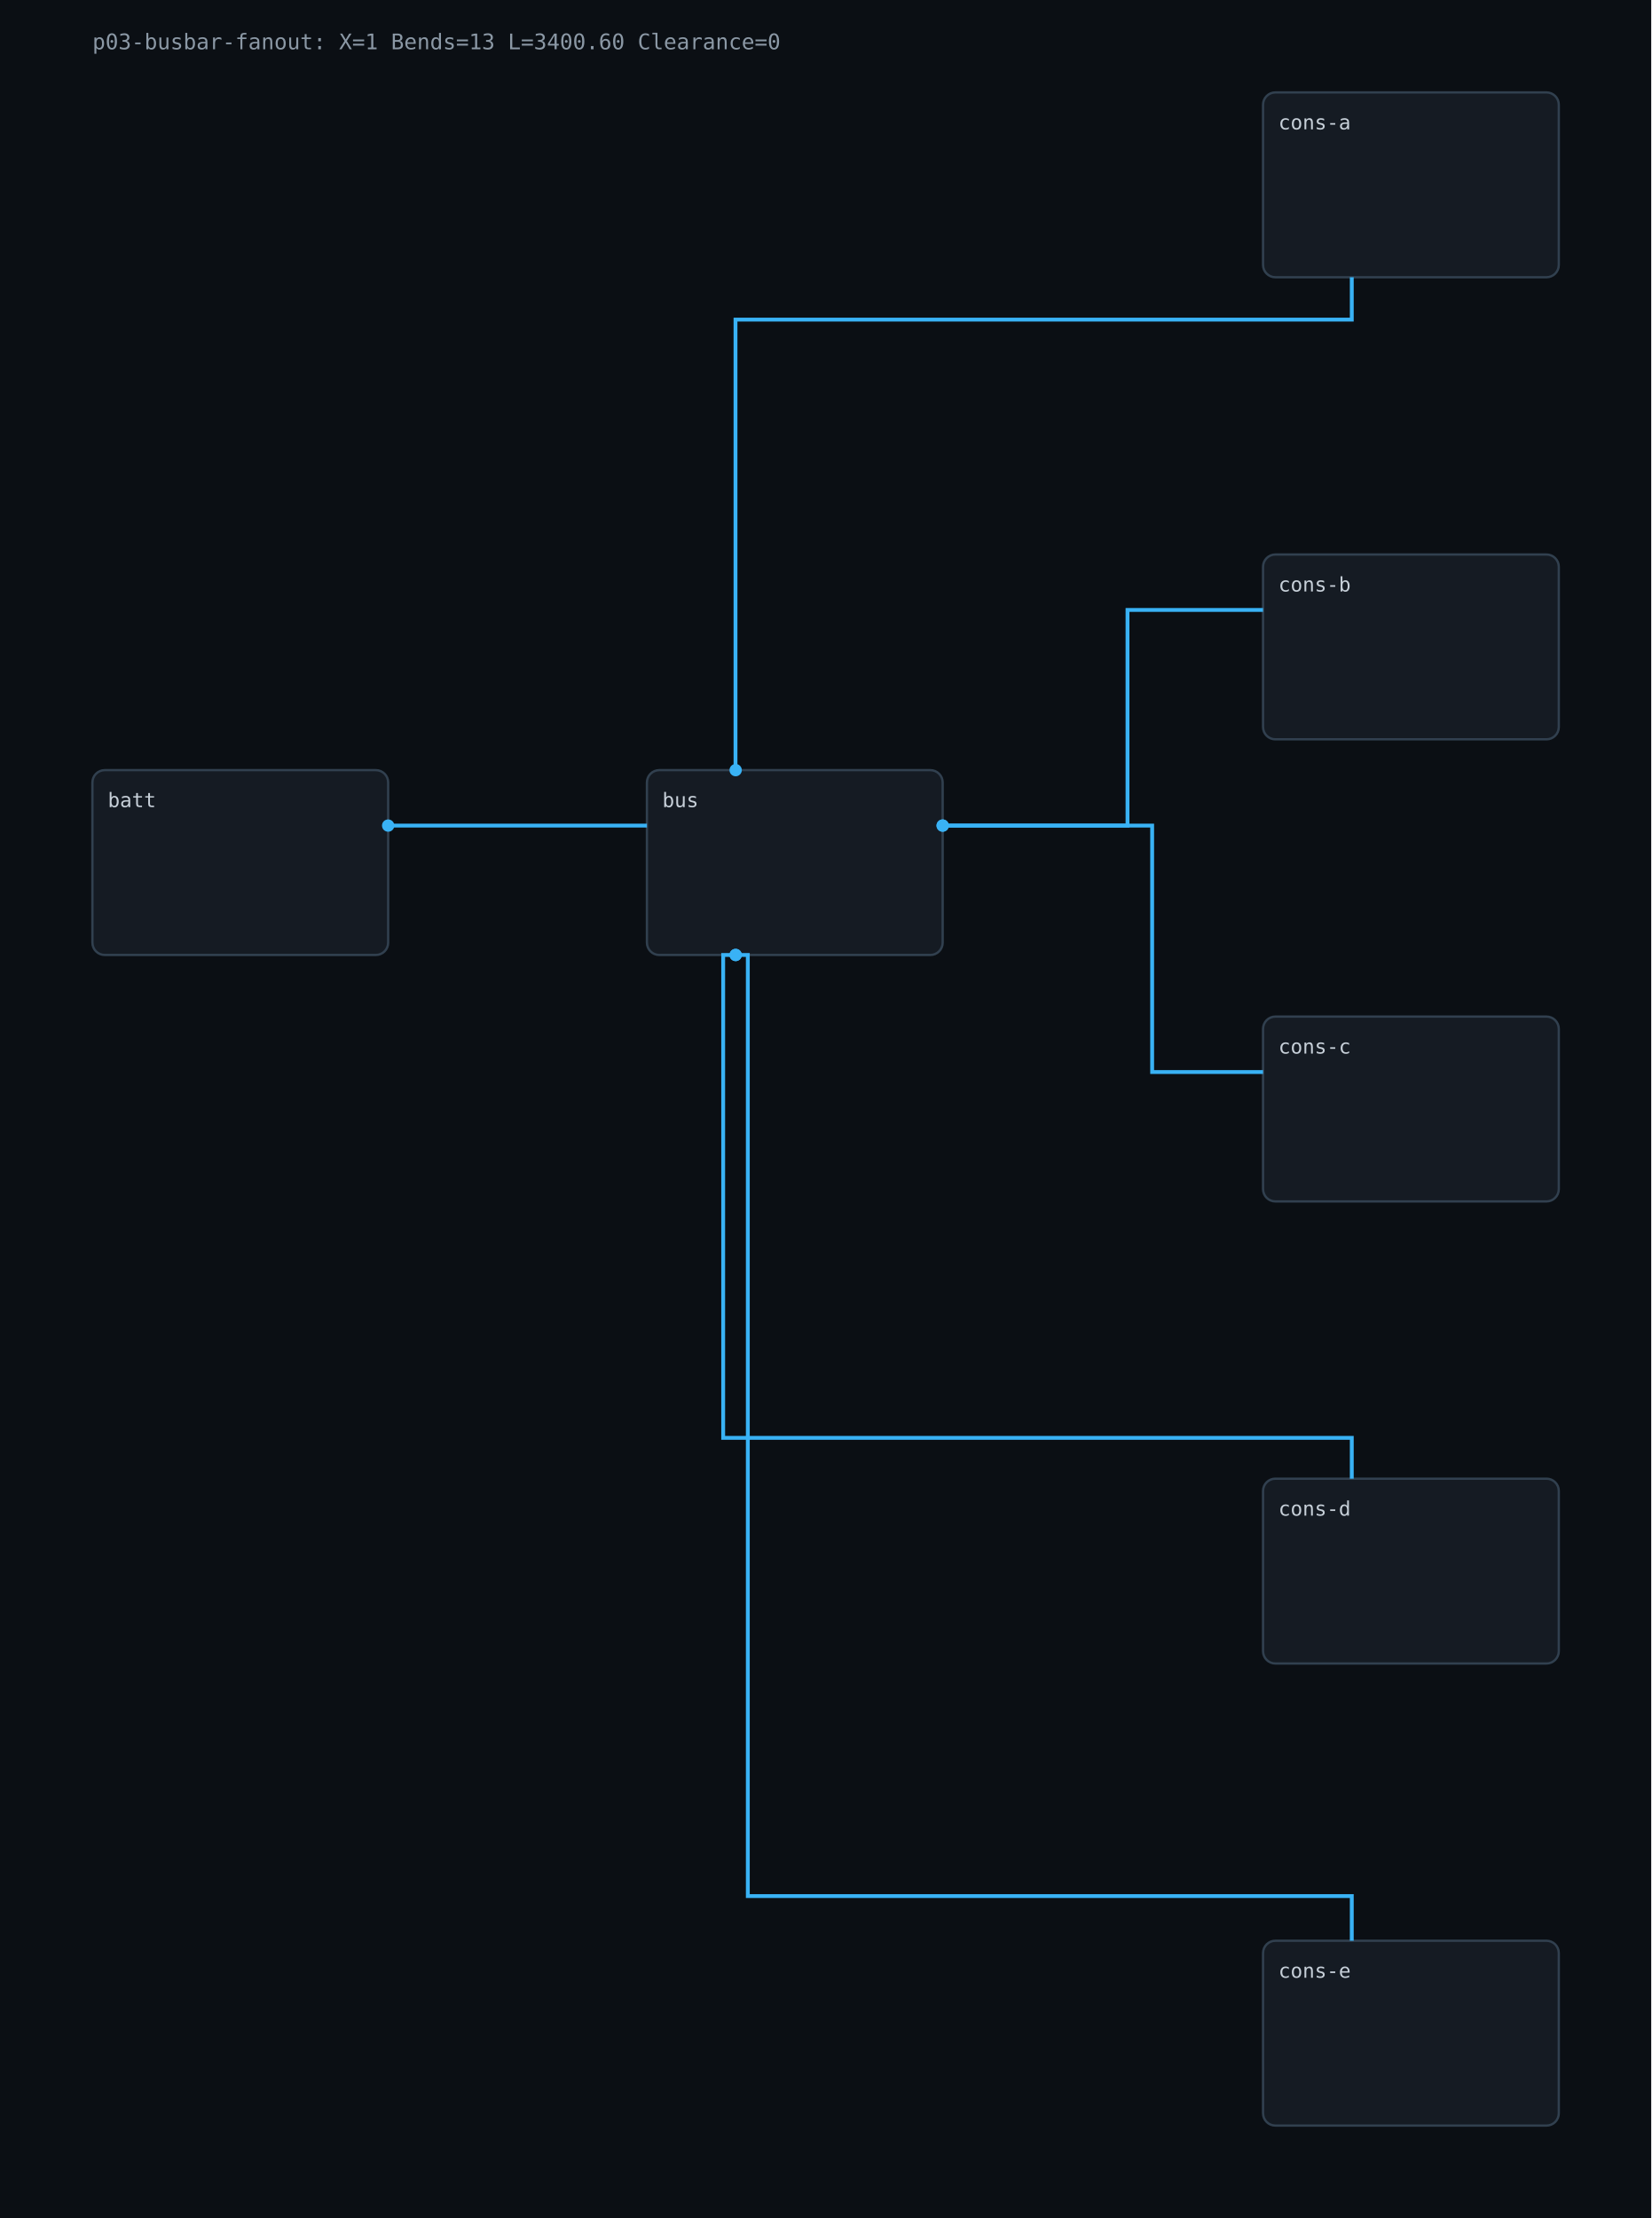
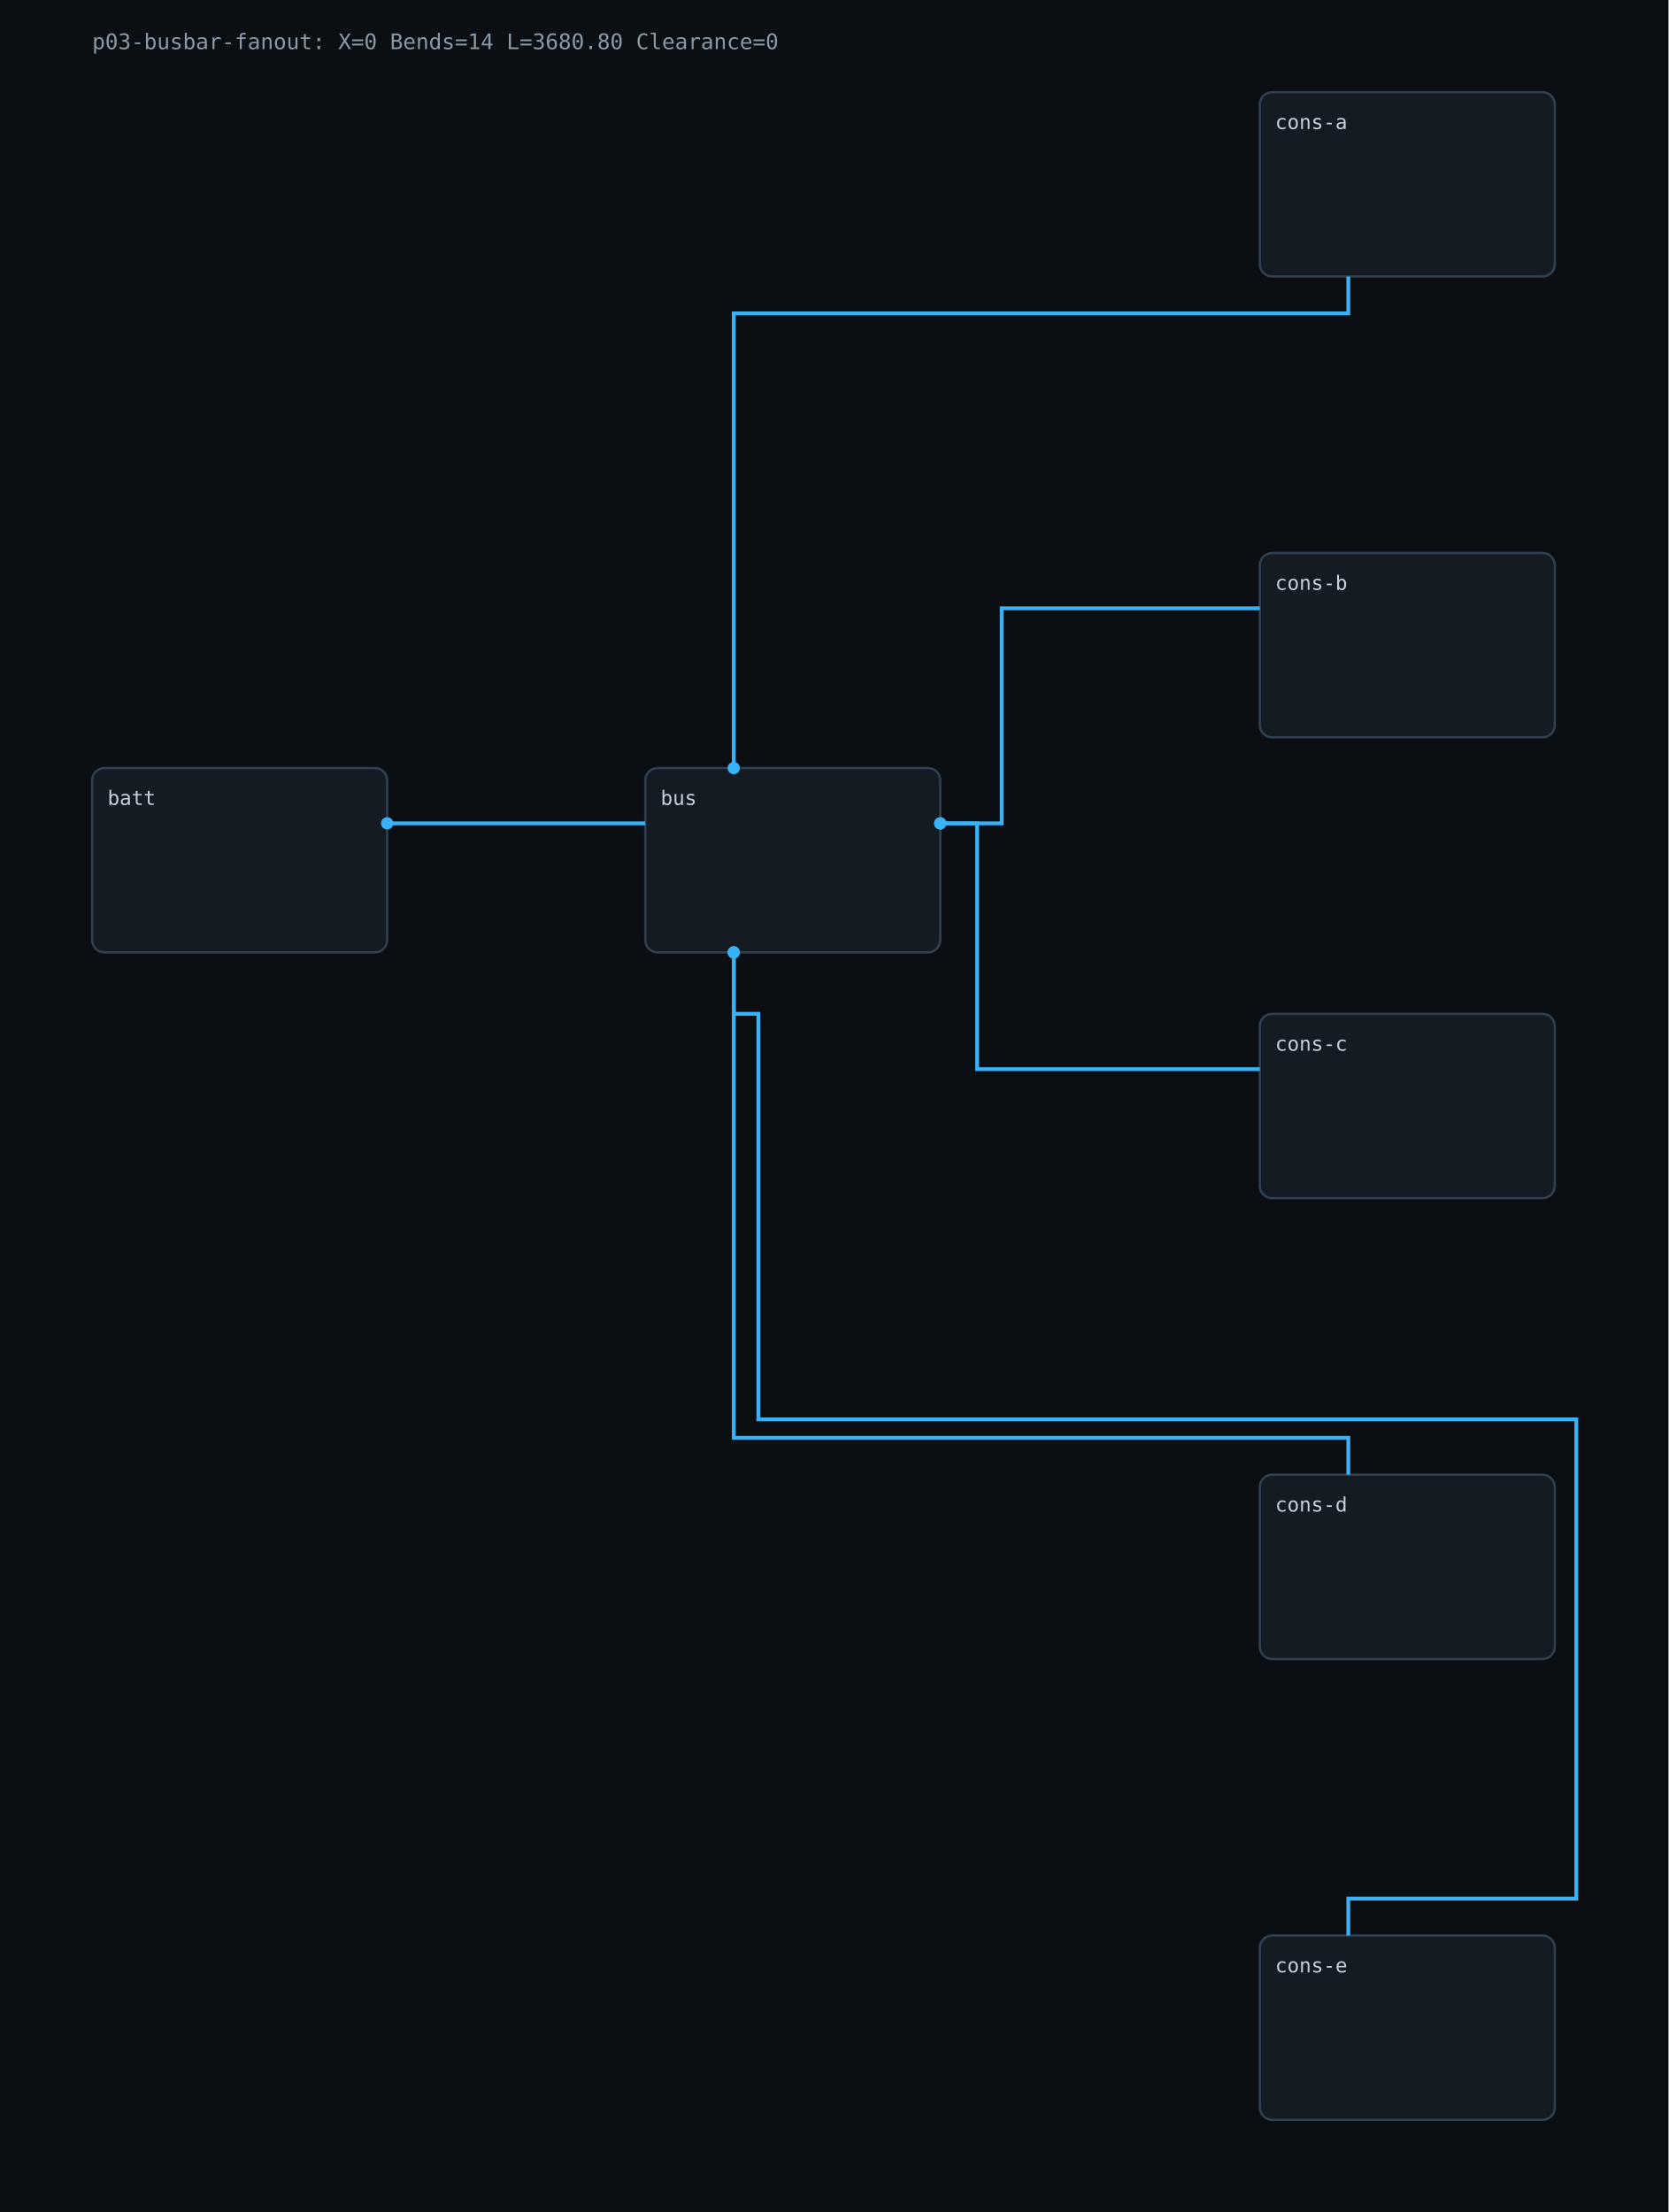
- <svg xmlns="http://www.w3.org/2000/svg" width="1072" height="1440" viewBox="0 0 1072 1440">
+ <svg xmlns="http://www.w3.org/2000/svg" width="1086" height="1440" viewBox="0 0 1086 1440">
  <rect width="100%" height="100%" fill="#0b0f14" />
-   <text x="60" y="32" fill="#8b98a5" font-family="monospace" font-size="14">p03-busbar-fanout: X=1 Bends=13 L=3400.60 Clearance=0</text>
+   <text x="60" y="32" fill="#8b98a5" font-family="monospace" font-size="14">p03-busbar-fanout: X=0 Bends=14 L=3680.80 Clearance=0</text>
  <rect x="60" y="500" width="192" height="120" fill="#151b23" stroke="#31404f" stroke-width="1.5" rx="8" />
  <text x="70" y="524" fill="#c7d0d9" font-family="monospace" font-size="13">batt</text>
  <rect x="420" y="500" width="192" height="120" fill="#151b23" stroke="#31404f" stroke-width="1.5" rx="8" />
  <text x="430" y="524" fill="#c7d0d9" font-family="monospace" font-size="13">bus</text>
  <rect x="820" y="60" width="192" height="120" fill="#151b23" stroke="#31404f" stroke-width="1.5" rx="8" />
  <text x="830" y="84" fill="#c7d0d9" font-family="monospace" font-size="13">cons-a</text>
  <rect x="820" y="360" width="192" height="120" fill="#151b23" stroke="#31404f" stroke-width="1.5" rx="8" />
  <text x="830" y="384" fill="#c7d0d9" font-family="monospace" font-size="13">cons-b</text>
  <rect x="820" y="660" width="192" height="120" fill="#151b23" stroke="#31404f" stroke-width="1.5" rx="8" />
  <text x="830" y="684" fill="#c7d0d9" font-family="monospace" font-size="13">cons-c</text>
  <rect x="820" y="960" width="192" height="120" fill="#151b23" stroke="#31404f" stroke-width="1.5" rx="8" />
  <text x="830" y="984" fill="#c7d0d9" font-family="monospace" font-size="13">cons-d</text>
  <rect x="820" y="1260" width="192" height="120" fill="#151b23" stroke="#31404f" stroke-width="1.5" rx="8" />
  <text x="830" y="1284" fill="#c7d0d9" font-family="monospace" font-size="13">cons-e</text>
  <path d="M 252 536 L 420 536" fill="none" stroke="#39b2f5" stroke-width="2.5" />
  <circle cx="252" cy="536" r="4" fill="#39b2f5" />
-   <path d="M 477.60 500 L 477.50 500 L 477.50 207.50 L 877.60 207.50 L 877.60 180" fill="none" stroke="#39b2f5" stroke-width="2.5" />
+   <path d="M 477.60 500 L 477.60 204 L 877.60 204 L 877.60 180" fill="none" stroke="#39b2f5" stroke-width="2.5" />
  <circle cx="477.60" cy="500" r="4" fill="#39b2f5" />
-   <path d="M 612 536 L 732 536 L 732 396 L 820 396" fill="none" stroke="#39b2f5" stroke-width="2.5" />
+   <path d="M 612 536 L 652 536 L 652 396 L 820 396" fill="none" stroke="#39b2f5" stroke-width="2.5" />
  <circle cx="612" cy="536" r="4" fill="#39b2f5" />
-   <path d="M 612 536 L 748 536 L 748 696 L 820 696" fill="none" stroke="#39b2f5" stroke-width="2.5" />
+   <path d="M 612 536 L 636 536 L 636 696 L 820 696" fill="none" stroke="#39b2f5" stroke-width="2.5" />
  <circle cx="612" cy="536" r="4" fill="#39b2f5" />
-   <path d="M 477.60 620 L 469.50 620 L 469.50 933.50 L 877.60 933.50 L 877.60 960" fill="none" stroke="#39b2f5" stroke-width="2.5" />
+   <path d="M 477.60 620 L 477.60 936 L 877.60 936 L 877.60 960" fill="none" stroke="#39b2f5" stroke-width="2.5" />
  <circle cx="477.60" cy="620" r="4" fill="#39b2f5" />
-   <path d="M 477.60 620 L 477.50 620 L 485.50 620 L 485.50 1231 L 877.60 1231 L 877.60 1260" fill="none" stroke="#39b2f5" stroke-width="2.5" />
+   <path d="M 477.60 620 L 477.60 660 L 493.60 660 L 493.60 924 L 1026 924 L 1026 1236 L 877.60 1236 L 877.60 1260" fill="none" stroke="#39b2f5" stroke-width="2.5" />
  <circle cx="477.60" cy="620" r="4" fill="#39b2f5" />
</svg>
